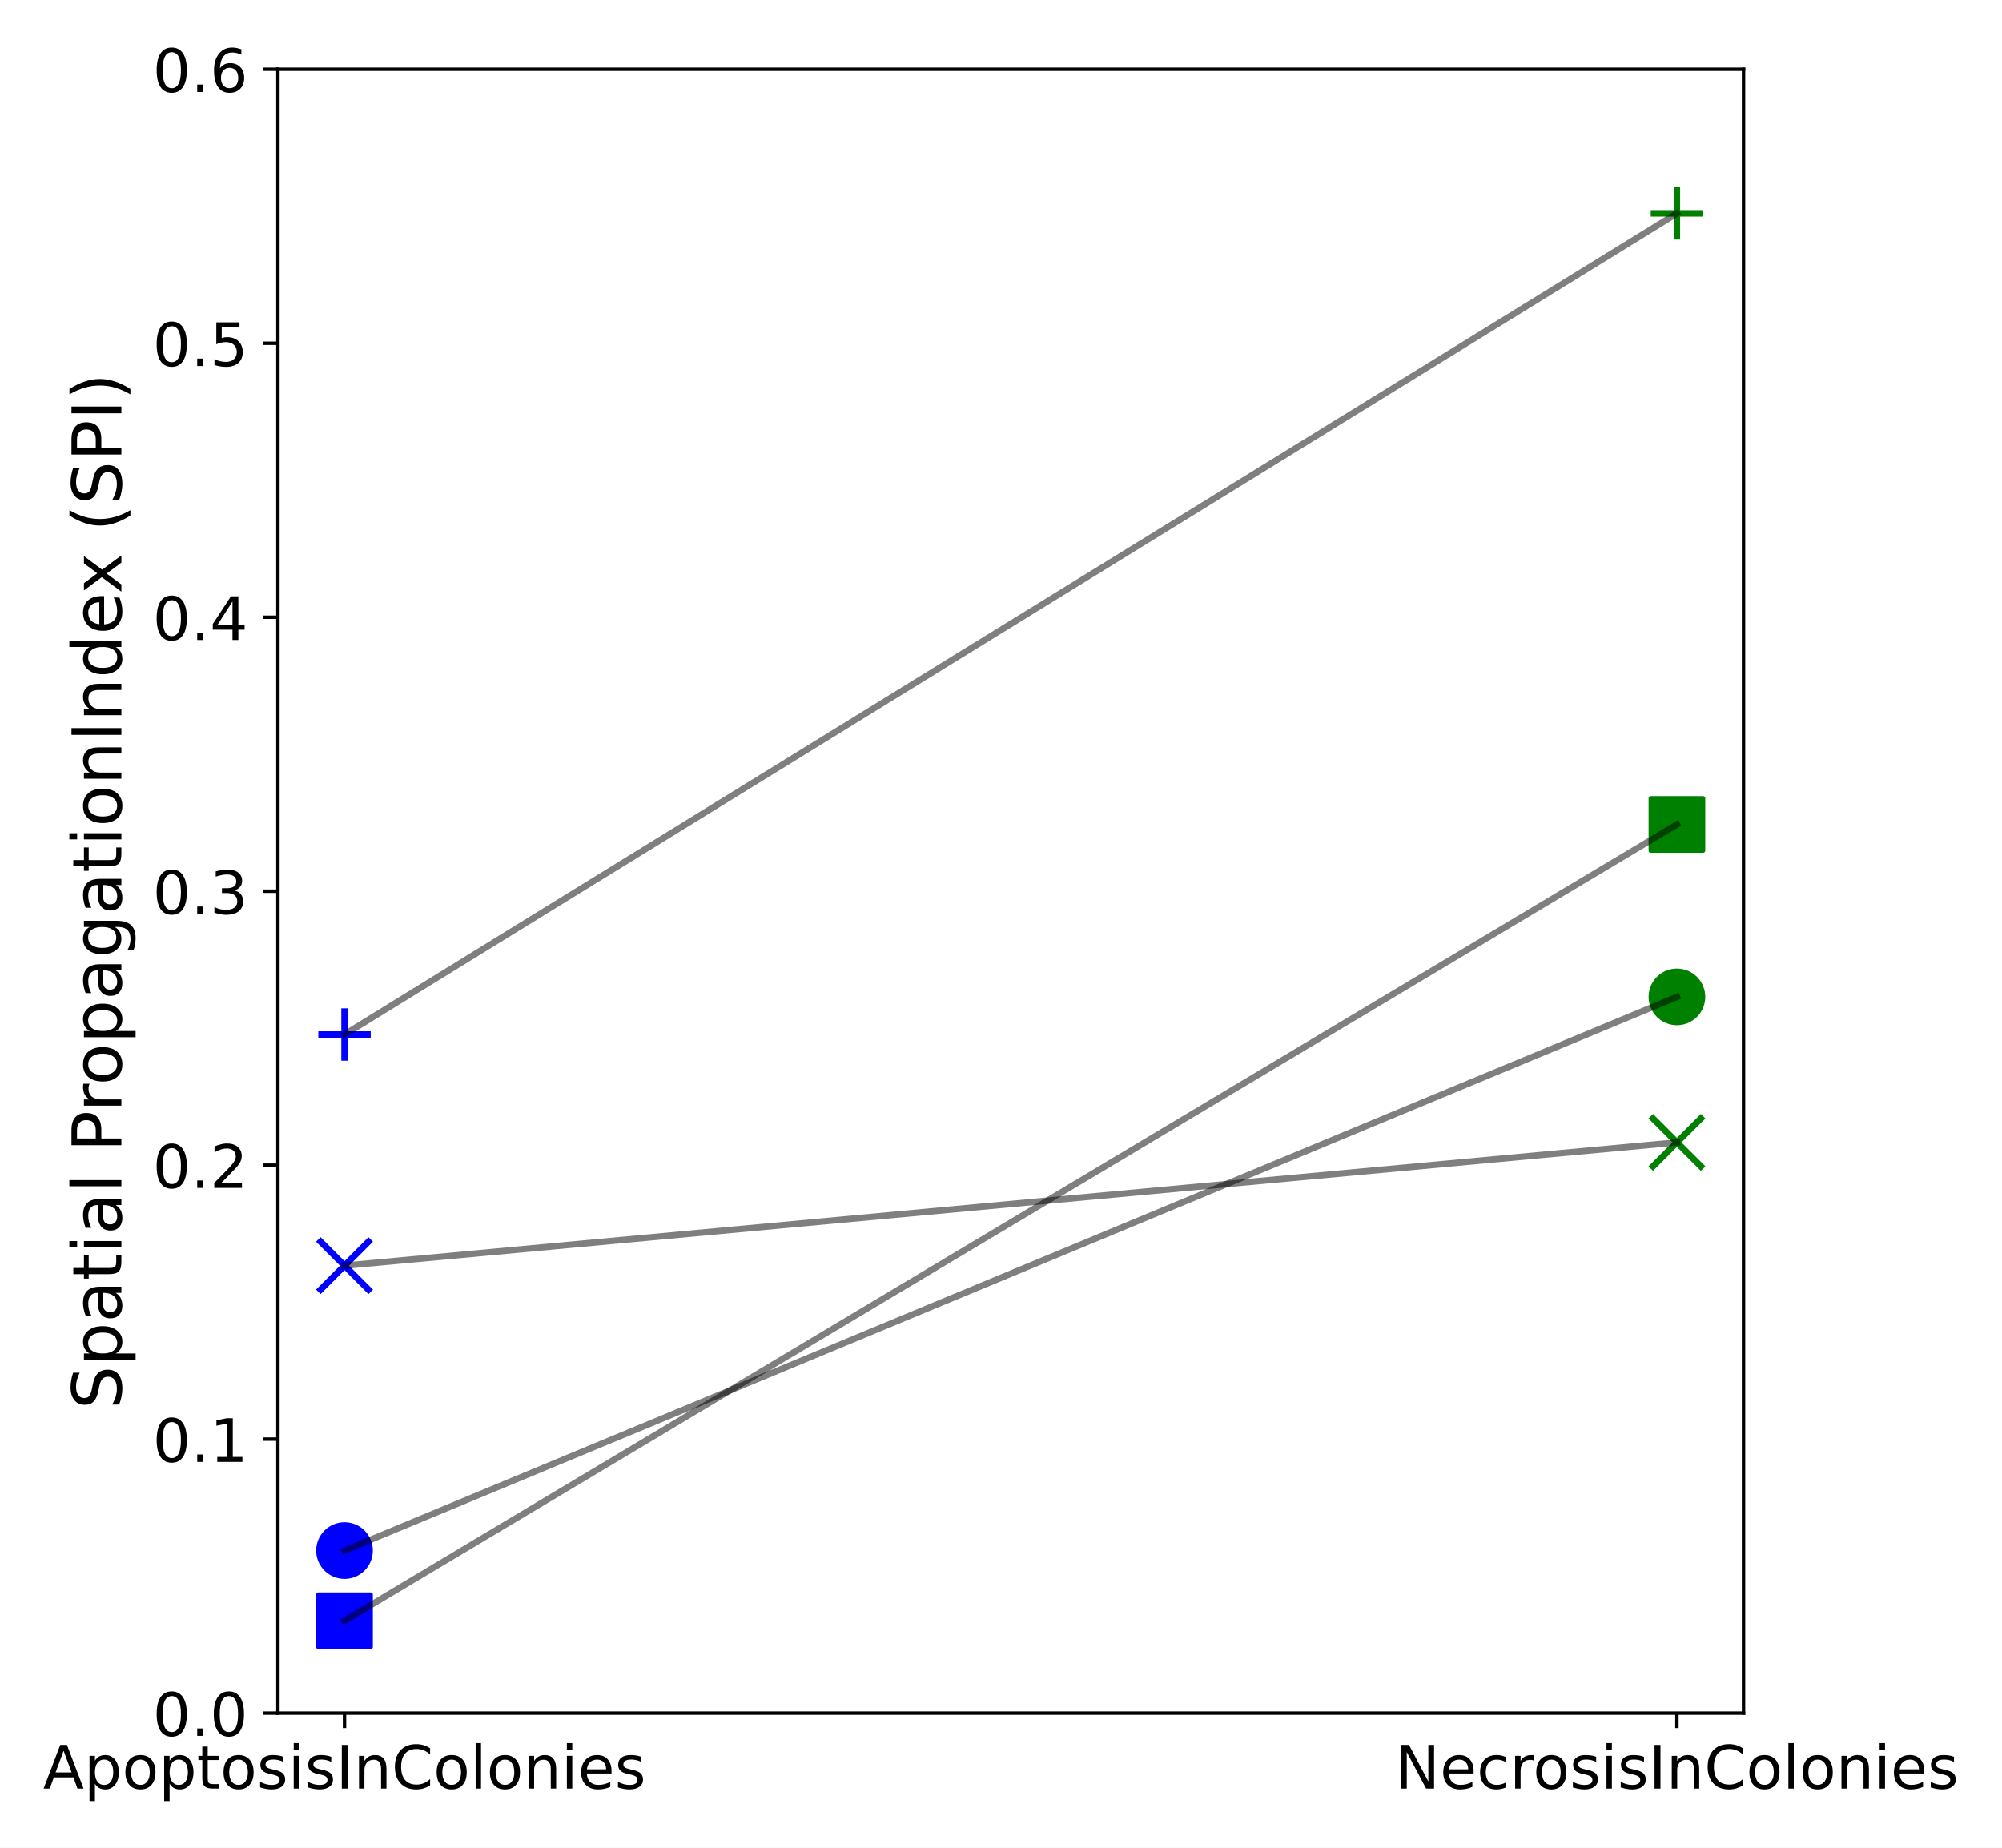
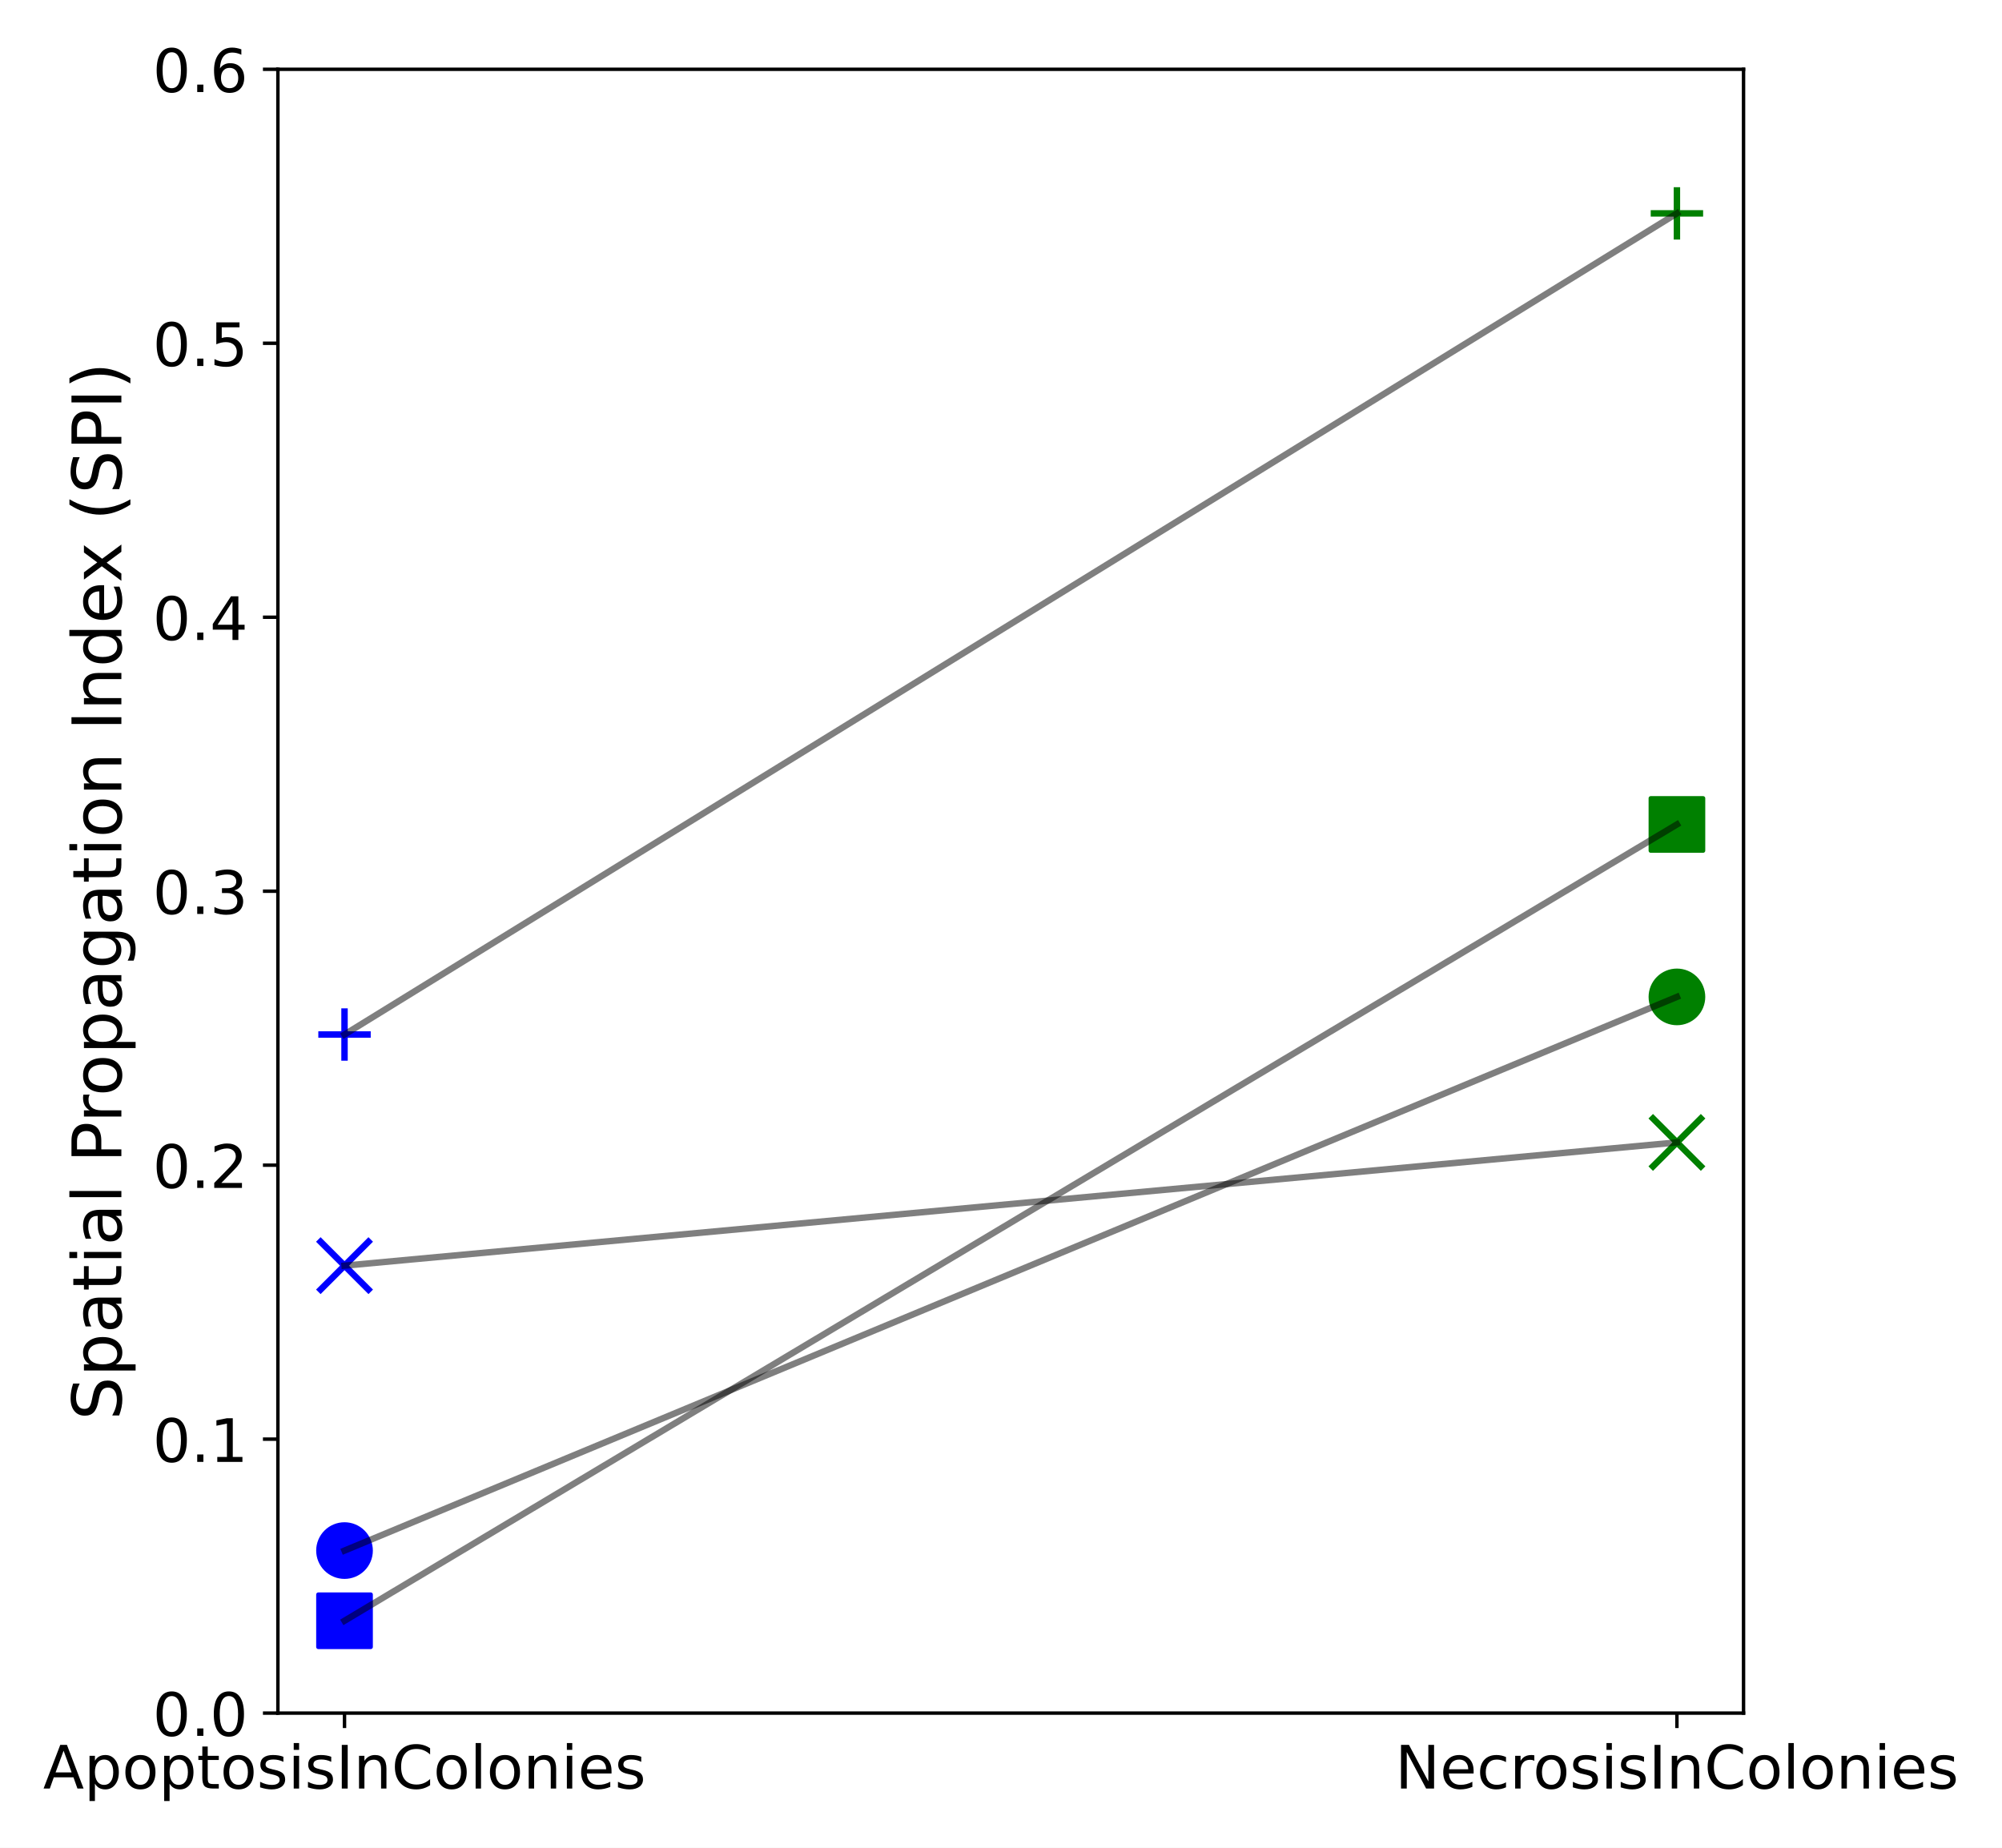
<svg xmlns="http://www.w3.org/2000/svg" xmlns:xlink="http://www.w3.org/1999/xlink" width="468pt" height="432pt" viewBox="0 0 468 432" version="1.1">
  <defs>
    <style type="text/css">*{stroke-linejoin: round; stroke-linecap: butt}</style>
  </defs>
  <g id="figure_1">
    <g id="patch_1">
      <path d="M 0 432  L 468 432  L 468 0  L 0 0  z " style="fill: #ffffff" />
    </g>
    <g id="axes_1">
      <g id="patch_2">
        <path d="M 64.964 400.52  L 407.581 400.52  L 407.581 16.2  L 64.964 16.2  z " style="fill: #ffffff" />
      </g>
      <g id="PathCollection_1">
        <defs>
-           <path id="m51159f7bf9" d="M 0 6.124  C 1.624 6.124 3.182 5.478 4.33 4.33  C 5.478 3.182 6.124 1.624 6.124 0  C 6.124 -1.624 5.478 -3.182 4.33 -4.33  C 3.182 -5.478 1.624 -6.124 0 -6.124  C -1.624 -6.124 -3.182 -5.478 -4.33 -4.33  C -5.478 -3.182 -6.124 -1.624 -6.124 0  C -6.124 1.624 -5.478 3.182 -4.33 4.33  C -3.182 5.478 -1.624 6.124 0 6.124  z " style="stroke: #0000ff" />
-         </defs>
-         <g clip-path="url(#p9b6742c6d2)">
-           <use xlink:href="#m51159f7bf9" x="80.537" y="362.521" style="fill: #0000ff; stroke: #0000ff" />
+           <path id="m2f42dd2f77" d="M 0 6.124  C 1.624 6.124 3.182 5.478 4.33 4.33  C 5.478 3.182 6.124 1.624 6.124 0  C 6.124 -1.624 5.478 -3.182 4.33 -4.33  C 3.182 -5.478 1.624 -6.124 0 -6.124  C -1.624 -6.124 -3.182 -5.478 -4.33 -4.33  C -5.478 -3.182 -6.124 -1.624 -6.124 0  C -6.124 1.624 -5.478 3.182 -4.33 4.33  C -3.182 5.478 -1.624 6.124 0 6.124  z " style="stroke: #0000ff" />
+         </defs>
+         <g clip-path="url(#p48a37d7180)">
+           <use xlink:href="#m2f42dd2f77" x="80.537" y="362.521" style="fill: #0000ff; stroke: #0000ff" />
        </g>
      </g>
      <g id="PathCollection_2">
        <defs>
-           <path id="mb99fade734" d="M 0 6.124  C 1.624 6.124 3.182 5.478 4.33 4.33  C 5.478 3.182 6.124 1.624 6.124 0  C 6.124 -1.624 5.478 -3.182 4.33 -4.33  C 3.182 -5.478 1.624 -6.124 0 -6.124  C -1.624 -6.124 -3.182 -5.478 -4.33 -4.33  C -5.478 -3.182 -6.124 -1.624 -6.124 0  C -6.124 1.624 -5.478 3.182 -4.33 4.33  C -3.182 5.478 -1.624 6.124 0 6.124  z " style="stroke: #008000" />
-         </defs>
-         <g clip-path="url(#p9b6742c6d2)">
-           <use xlink:href="#mb99fade734" x="392.008" y="233.073" style="fill: #008000; stroke: #008000" />
+           <path id="ma20ce1b43d" d="M 0 6.124  C 1.624 6.124 3.182 5.478 4.33 4.33  C 5.478 3.182 6.124 1.624 6.124 0  C 6.124 -1.624 5.478 -3.182 4.33 -4.33  C 3.182 -5.478 1.624 -6.124 0 -6.124  C -1.624 -6.124 -3.182 -5.478 -4.33 -4.33  C -5.478 -3.182 -6.124 -1.624 -6.124 0  C -6.124 1.624 -5.478 3.182 -4.33 4.33  C -3.182 5.478 -1.624 6.124 0 6.124  z " style="stroke: #008000" />
+         </defs>
+         <g clip-path="url(#p48a37d7180)">
+           <use xlink:href="#ma20ce1b43d" x="392.008" y="233.073" style="fill: #008000; stroke: #008000" />
        </g>
      </g>
      <g id="PathCollection_3">
        <defs>
-           <path id="ma9171604d0" d="M -6.124 6.124  L 6.124 -6.124  M -6.124 -6.124  L 6.124 6.124  " style="stroke: #0000ff; stroke-width: 1.5" />
-         </defs>
-         <g clip-path="url(#p9b6742c6d2)">
-           <use xlink:href="#ma9171604d0" x="80.537" y="295.905" style="fill: #0000ff; stroke: #0000ff; stroke-width: 1.5" />
+           <path id="m0fe484a39f" d="M -6.124 6.124  L 6.124 -6.124  M -6.124 -6.124  L 6.124 6.124  " style="stroke: #0000ff; stroke-width: 1.5" />
+         </defs>
+         <g clip-path="url(#p48a37d7180)">
+           <use xlink:href="#m0fe484a39f" x="80.537" y="295.905" style="fill: #0000ff; stroke: #0000ff; stroke-width: 1.5" />
        </g>
      </g>
      <g id="PathCollection_4">
        <defs>
-           <path id="m4fa6e4f944" d="M -6.124 6.124  L 6.124 -6.124  M -6.124 -6.124  L 6.124 6.124  " style="stroke: #008000; stroke-width: 1.5" />
-         </defs>
-         <g clip-path="url(#p9b6742c6d2)">
-           <use xlink:href="#m4fa6e4f944" x="392.008" y="267.093" style="fill: #008000; stroke: #008000; stroke-width: 1.5" />
+           <path id="m9619630d34" d="M -6.124 6.124  L 6.124 -6.124  M -6.124 -6.124  L 6.124 6.124  " style="stroke: #008000; stroke-width: 1.5" />
+         </defs>
+         <g clip-path="url(#p48a37d7180)">
+           <use xlink:href="#m9619630d34" x="392.008" y="267.093" style="fill: #008000; stroke: #008000; stroke-width: 1.5" />
        </g>
      </g>
      <g id="PathCollection_5">
        <defs>
-           <path id="m8a808469cd" d="M -6.124 6.124  L 6.124 6.124  L 6.124 -6.124  L -6.124 -6.124  z " style="stroke: #0000ff" />
-         </defs>
-         <g clip-path="url(#p9b6742c6d2)">
-           <use xlink:href="#m8a808469cd" x="80.537" y="378.929" style="fill: #0000ff; stroke: #0000ff" />
+           <path id="ma2bd45144d" d="M -6.124 6.124  L 6.124 6.124  L 6.124 -6.124  L -6.124 -6.124  z " style="stroke: #0000ff" />
+         </defs>
+         <g clip-path="url(#p48a37d7180)">
+           <use xlink:href="#ma2bd45144d" x="80.537" y="378.929" style="fill: #0000ff; stroke: #0000ff" />
        </g>
      </g>
      <g id="PathCollection_6">
        <defs>
-           <path id="m5dc6187de5" d="M -6.124 6.124  L 6.124 6.124  L 6.124 -6.124  L -6.124 -6.124  z " style="stroke: #008000" />
-         </defs>
-         <g clip-path="url(#p9b6742c6d2)">
-           <use xlink:href="#m5dc6187de5" x="392.008" y="192.756" style="fill: #008000; stroke: #008000" />
+           <path id="m6baa734a4d" d="M -6.124 6.124  L 6.124 6.124  L 6.124 -6.124  L -6.124 -6.124  z " style="stroke: #008000" />
+         </defs>
+         <g clip-path="url(#p48a37d7180)">
+           <use xlink:href="#m6baa734a4d" x="392.008" y="192.756" style="fill: #008000; stroke: #008000" />
        </g>
      </g>
      <g id="PathCollection_7">
        <defs>
-           <path id="mfba09be9c9" d="M -6.124 0  L 6.124 0  M 0 6.124  L 0 -6.124  " style="stroke: #0000ff; stroke-width: 1.5" />
-         </defs>
-         <g clip-path="url(#p9b6742c6d2)">
-           <use xlink:href="#mfba09be9c9" x="80.537" y="241.868" style="fill: #0000ff; stroke: #0000ff; stroke-width: 1.5" />
+           <path id="m74e29a7671" d="M -6.124 0  L 6.124 0  M 0 6.124  L 0 -6.124  " style="stroke: #0000ff; stroke-width: 1.5" />
+         </defs>
+         <g clip-path="url(#p48a37d7180)">
+           <use xlink:href="#m74e29a7671" x="80.537" y="241.868" style="fill: #0000ff; stroke: #0000ff; stroke-width: 1.5" />
        </g>
      </g>
      <g id="PathCollection_8">
        <defs>
-           <path id="med82dd7569" d="M -6.124 0  L 6.124 0  M 0 6.124  L 0 -6.124  " style="stroke: #008000; stroke-width: 1.5" />
-         </defs>
-         <g clip-path="url(#p9b6742c6d2)">
-           <use xlink:href="#med82dd7569" x="392.008" y="49.887" style="fill: #008000; stroke: #008000; stroke-width: 1.5" />
+           <path id="m1e30c267c2" d="M -6.124 0  L 6.124 0  M 0 6.124  L 0 -6.124  " style="stroke: #008000; stroke-width: 1.5" />
+         </defs>
+         <g clip-path="url(#p48a37d7180)">
+           <use xlink:href="#m1e30c267c2" x="392.008" y="49.887" style="fill: #008000; stroke: #008000; stroke-width: 1.5" />
        </g>
      </g>
      <g id="matplotlib.axis_1">
        <g id="xtick_1">
          <g id="line2d_1">
            <defs>
-               <path id="m5c08b48cce" d="M 0 0  L 0 3.5  " style="stroke: #000000; stroke-width: 0.8" />
+               <path id="mf7aaf25f43" d="M 0 0  L 0 3.5  " style="stroke: #000000; stroke-width: 0.8" />
            </defs>
            <g>
-               <use xlink:href="#m5c08b48cce" x="80.537" y="400.52" style="stroke: #000000; stroke-width: 0.8" />
+               <use xlink:href="#mf7aaf25f43" x="80.537" y="400.52" style="stroke: #000000; stroke-width: 0.8" />
            </g>
          </g>
          <g id="text_1">
            <g transform="translate(10.07779 418.1578) scale(0.14 -0.14)">
              <defs>
                <path id="DejaVuSans-41" d="M 2188 4044  L 1331 1722  L 3047 1722  L 2188 4044  z M 1831 4666  L 2547 4666  L 4325 0  L 3669 0  L 3244 1197  L 1141 1197  L 716 0  L 50 0  L 1831 4666  z " transform="scale(0.015625)" />
                <path id="DejaVuSans-70" d="M 1159 525  L 1159 -1331  L 581 -1331  L 581 3500  L 1159 3500  L 1159 2969  Q 1341 3281 1617 3432  Q 1894 3584 2278 3584  Q 2916 3584 3314 3078  Q 3713 2572 3713 1747  Q 3713 922 3314 415  Q 2916 -91 2278 -91  Q 1894 -91 1617 61  Q 1341 213 1159 525  z M 3116 1747  Q 3116 2381 2855 2742  Q 2594 3103 2138 3103  Q 1681 3103 1420 2742  Q 1159 2381 1159 1747  Q 1159 1113 1420 752  Q 1681 391 2138 391  Q 2594 391 2855 752  Q 3116 1113 3116 1747  z " transform="scale(0.015625)" />
                <path id="DejaVuSans-6f" d="M 1959 3097  Q 1497 3097 1228 2736  Q 959 2375 959 1747  Q 959 1119 1226 758  Q 1494 397 1959 397  Q 2419 397 2687 759  Q 2956 1122 2956 1747  Q 2956 2369 2687 2733  Q 2419 3097 1959 3097  z M 1959 3584  Q 2709 3584 3137 3096  Q 3566 2609 3566 1747  Q 3566 888 3137 398  Q 2709 -91 1959 -91  Q 1206 -91 779 398  Q 353 888 353 1747  Q 353 2609 779 3096  Q 1206 3584 1959 3584  z " transform="scale(0.015625)" />
                <path id="DejaVuSans-74" d="M 1172 4494  L 1172 3500  L 2356 3500  L 2356 3053  L 1172 3053  L 1172 1153  Q 1172 725 1289 603  Q 1406 481 1766 481  L 2356 481  L 2356 0  L 1766 0  Q 1100 0 847 248  Q 594 497 594 1153  L 594 3053  L 172 3053  L 172 3500  L 594 3500  L 594 4494  L 1172 4494  z " transform="scale(0.015625)" />
                <path id="DejaVuSans-73" d="M 2834 3397  L 2834 2853  Q 2591 2978 2328 3040  Q 2066 3103 1784 3103  Q 1356 3103 1142 2972  Q 928 2841 928 2578  Q 928 2378 1081 2264  Q 1234 2150 1697 2047  L 1894 2003  Q 2506 1872 2764 1633  Q 3022 1394 3022 966  Q 3022 478 2636 193  Q 2250 -91 1575 -91  Q 1294 -91 989 -36  Q 684 19 347 128  L 347 722  Q 666 556 975 473  Q 1284 391 1588 391  Q 1994 391 2212 530  Q 2431 669 2431 922  Q 2431 1156 2273 1281  Q 2116 1406 1581 1522  L 1381 1569  Q 847 1681 609 1914  Q 372 2147 372 2553  Q 372 3047 722 3315  Q 1072 3584 1716 3584  Q 2034 3584 2315 3537  Q 2597 3491 2834 3397  z " transform="scale(0.015625)" />
                <path id="DejaVuSans-69" d="M 603 3500  L 1178 3500  L 1178 0  L 603 0  L 603 3500  z M 603 4863  L 1178 4863  L 1178 4134  L 603 4134  L 603 4863  z " transform="scale(0.015625)" />
                <path id="DejaVuSans-49" d="M 628 4666  L 1259 4666  L 1259 0  L 628 0  L 628 4666  z " transform="scale(0.015625)" />
                <path id="DejaVuSans-6e" d="M 3513 2113  L 3513 0  L 2938 0  L 2938 2094  Q 2938 2591 2744 2837  Q 2550 3084 2163 3084  Q 1697 3084 1428 2787  Q 1159 2491 1159 1978  L 1159 0  L 581 0  L 581 3500  L 1159 3500  L 1159 2956  Q 1366 3272 1645 3428  Q 1925 3584 2291 3584  Q 2894 3584 3203 3211  Q 3513 2838 3513 2113  z " transform="scale(0.015625)" />
                <path id="DejaVuSans-43" d="M 4122 4306  L 4122 3641  Q 3803 3938 3442 4084  Q 3081 4231 2675 4231  Q 1875 4231 1450 3742  Q 1025 3253 1025 2328  Q 1025 1406 1450 917  Q 1875 428 2675 428  Q 3081 428 3442 575  Q 3803 722 4122 1019  L 4122 359  Q 3791 134 3420 21  Q 3050 -91 2638 -91  Q 1578 -91 968 557  Q 359 1206 359 2328  Q 359 3453 968 4101  Q 1578 4750 2638 4750  Q 3056 4750 3426 4639  Q 3797 4528 4122 4306  z " transform="scale(0.015625)" />
                <path id="DejaVuSans-6c" d="M 603 4863  L 1178 4863  L 1178 0  L 603 0  L 603 4863  z " transform="scale(0.015625)" />
                <path id="DejaVuSans-65" d="M 3597 1894  L 3597 1613  L 953 1613  Q 991 1019 1311 708  Q 1631 397 2203 397  Q 2534 397 2845 478  Q 3156 559 3463 722  L 3463 178  Q 3153 47 2828 -22  Q 2503 -91 2169 -91  Q 1331 -91 842 396  Q 353 884 353 1716  Q 353 2575 817 3079  Q 1281 3584 2069 3584  Q 2775 3584 3186 3129  Q 3597 2675 3597 1894  z M 3022 2063  Q 3016 2534 2758 2815  Q 2500 3097 2075 3097  Q 1594 3097 1305 2825  Q 1016 2553 972 2059  L 3022 2063  z " transform="scale(0.015625)" />
              </defs>
              <use xlink:href="#DejaVuSans-41" />
              <use xlink:href="#DejaVuSans-70" transform="translate(68.4082 0)" />
              <use xlink:href="#DejaVuSans-6f" transform="translate(131.8848 0)" />
              <use xlink:href="#DejaVuSans-70" transform="translate(193.0664 0)" />
              <use xlink:href="#DejaVuSans-74" transform="translate(256.543 0)" />
              <use xlink:href="#DejaVuSans-6f" transform="translate(295.752 0)" />
              <use xlink:href="#DejaVuSans-73" transform="translate(356.9336 0)" />
              <use xlink:href="#DejaVuSans-69" transform="translate(409.0332 0)" />
              <use xlink:href="#DejaVuSans-73" transform="translate(436.8164 0)" />
              <use xlink:href="#DejaVuSans-49" transform="translate(488.916 0)" />
              <use xlink:href="#DejaVuSans-6e" transform="translate(518.4082 0)" />
              <use xlink:href="#DejaVuSans-43" transform="translate(581.7871 0)" />
              <use xlink:href="#DejaVuSans-6f" transform="translate(651.6113 0)" />
              <use xlink:href="#DejaVuSans-6c" transform="translate(712.793 0)" />
              <use xlink:href="#DejaVuSans-6f" transform="translate(740.5762 0)" />
              <use xlink:href="#DejaVuSans-6e" transform="translate(801.7578 0)" />
              <use xlink:href="#DejaVuSans-69" transform="translate(865.1367 0)" />
              <use xlink:href="#DejaVuSans-65" transform="translate(892.9199 0)" />
              <use xlink:href="#DejaVuSans-73" transform="translate(954.4434 0)" />
            </g>
          </g>
        </g>
        <g id="xtick_2">
          <g id="line2d_2">
            <g>
-               <use xlink:href="#m5c08b48cce" x="392.008" y="400.52" style="stroke: #000000; stroke-width: 0.8" />
+               <use xlink:href="#mf7aaf25f43" x="392.008" y="400.52" style="stroke: #000000; stroke-width: 0.8" />
            </g>
          </g>
          <g id="text_2">
            <g transform="translate(326.1389 418.1578) scale(0.14 -0.14)">
              <defs>
                <path id="DejaVuSans-4e" d="M 628 4666  L 1478 4666  L 3547 763  L 3547 4666  L 4159 4666  L 4159 0  L 3309 0  L 1241 3903  L 1241 0  L 628 0  L 628 4666  z " transform="scale(0.015625)" />
                <path id="DejaVuSans-63" d="M 3122 3366  L 3122 2828  Q 2878 2963 2633 3030  Q 2388 3097 2138 3097  Q 1578 3097 1268 2742  Q 959 2388 959 1747  Q 959 1106 1268 751  Q 1578 397 2138 397  Q 2388 397 2633 464  Q 2878 531 3122 666  L 3122 134  Q 2881 22 2623 -34  Q 2366 -91 2075 -91  Q 1284 -91 818 406  Q 353 903 353 1747  Q 353 2603 823 3093  Q 1294 3584 2113 3584  Q 2378 3584 2631 3529  Q 2884 3475 3122 3366  z " transform="scale(0.015625)" />
                <path id="DejaVuSans-72" d="M 2631 2963  Q 2534 3019 2420 3045  Q 2306 3072 2169 3072  Q 1681 3072 1420 2755  Q 1159 2438 1159 1844  L 1159 0  L 581 0  L 581 3500  L 1159 3500  L 1159 2956  Q 1341 3275 1631 3429  Q 1922 3584 2338 3584  Q 2397 3584 2469 3576  Q 2541 3569 2628 3553  L 2631 2963  z " transform="scale(0.015625)" />
              </defs>
              <use xlink:href="#DejaVuSans-4e" />
              <use xlink:href="#DejaVuSans-65" transform="translate(74.80469 0)" />
              <use xlink:href="#DejaVuSans-63" transform="translate(136.3281 0)" />
              <use xlink:href="#DejaVuSans-72" transform="translate(191.3086 0)" />
              <use xlink:href="#DejaVuSans-6f" transform="translate(230.1719 0)" />
              <use xlink:href="#DejaVuSans-73" transform="translate(291.3535 0)" />
              <use xlink:href="#DejaVuSans-69" transform="translate(343.4531 0)" />
              <use xlink:href="#DejaVuSans-73" transform="translate(371.2363 0)" />
              <use xlink:href="#DejaVuSans-49" transform="translate(423.3359 0)" />
              <use xlink:href="#DejaVuSans-6e" transform="translate(452.8281 0)" />
              <use xlink:href="#DejaVuSans-43" transform="translate(516.207 0)" />
              <use xlink:href="#DejaVuSans-6f" transform="translate(586.0312 0)" />
              <use xlink:href="#DejaVuSans-6c" transform="translate(647.2129 0)" />
              <use xlink:href="#DejaVuSans-6f" transform="translate(674.9961 0)" />
              <use xlink:href="#DejaVuSans-6e" transform="translate(736.1777 0)" />
              <use xlink:href="#DejaVuSans-69" transform="translate(799.5566 0)" />
              <use xlink:href="#DejaVuSans-65" transform="translate(827.3398 0)" />
              <use xlink:href="#DejaVuSans-73" transform="translate(888.8633 0)" />
            </g>
          </g>
        </g>
      </g>
      <g id="matplotlib.axis_2">
        <g id="ytick_1">
          <g id="line2d_3">
            <defs>
-               <path id="me0ac99c164" d="M 0 0  L -3.5 0  " style="stroke: #000000; stroke-width: 0.8" />
+               <path id="m4f1876ad7a" d="M 0 0  L -3.5 0  " style="stroke: #000000; stroke-width: 0.8" />
            </defs>
            <g>
-               <use xlink:href="#me0ac99c164" x="64.964" y="400.52" style="stroke: #000000; stroke-width: 0.8" />
+               <use xlink:href="#m4f1876ad7a" x="64.964" y="400.52" style="stroke: #000000; stroke-width: 0.8" />
            </g>
          </g>
          <g id="text_3">
            <g transform="translate(35.69926 405.8389) scale(0.14 -0.14)">
              <defs>
                <path id="DejaVuSans-30" d="M 2034 4250  Q 1547 4250 1301 3770  Q 1056 3291 1056 2328  Q 1056 1369 1301 889  Q 1547 409 2034 409  Q 2525 409 2770 889  Q 3016 1369 3016 2328  Q 3016 3291 2770 3770  Q 2525 4250 2034 4250  z M 2034 4750  Q 2819 4750 3233 4129  Q 3647 3509 3647 2328  Q 3647 1150 3233 529  Q 2819 -91 2034 -91  Q 1250 -91 836 529  Q 422 1150 422 2328  Q 422 3509 836 4129  Q 1250 4750 2034 4750  z " transform="scale(0.015625)" />
                <path id="DejaVuSans-2e" d="M 684 794  L 1344 794  L 1344 0  L 684 0  L 684 794  z " transform="scale(0.015625)" />
              </defs>
              <use xlink:href="#DejaVuSans-30" />
              <use xlink:href="#DejaVuSans-2e" transform="translate(63.62305 0)" />
              <use xlink:href="#DejaVuSans-30" transform="translate(95.41016 0)" />
            </g>
          </g>
        </g>
        <g id="ytick_2">
          <g id="line2d_4">
            <g>
-               <use xlink:href="#me0ac99c164" x="64.964" y="336.467" style="stroke: #000000; stroke-width: 0.8" />
+               <use xlink:href="#m4f1876ad7a" x="64.964" y="336.467" style="stroke: #000000; stroke-width: 0.8" />
            </g>
          </g>
          <g id="text_4">
            <g transform="translate(35.69926 341.7856) scale(0.14 -0.14)">
              <defs>
                <path id="DejaVuSans-31" d="M 794 531  L 1825 531  L 1825 4091  L 703 3866  L 703 4441  L 1819 4666  L 2450 4666  L 2450 531  L 3481 531  L 3481 0  L 794 0  L 794 531  z " transform="scale(0.015625)" />
              </defs>
              <use xlink:href="#DejaVuSans-30" />
              <use xlink:href="#DejaVuSans-2e" transform="translate(63.62305 0)" />
              <use xlink:href="#DejaVuSans-31" transform="translate(95.41016 0)" />
            </g>
          </g>
        </g>
        <g id="ytick_3">
          <g id="line2d_5">
            <g>
-               <use xlink:href="#me0ac99c164" x="64.964" y="272.413" style="stroke: #000000; stroke-width: 0.8" />
+               <use xlink:href="#m4f1876ad7a" x="64.964" y="272.413" style="stroke: #000000; stroke-width: 0.8" />
            </g>
          </g>
          <g id="text_5">
            <g transform="translate(35.69926 277.7322) scale(0.14 -0.14)">
              <defs>
                <path id="DejaVuSans-32" d="M 1228 531  L 3431 531  L 3431 0  L 469 0  L 469 531  Q 828 903 1448 1529  Q 2069 2156 2228 2338  Q 2531 2678 2651 2914  Q 2772 3150 2772 3378  Q 2772 3750 2511 3984  Q 2250 4219 1831 4219  Q 1534 4219 1204 4116  Q 875 4013 500 3803  L 500 4441  Q 881 4594 1212 4672  Q 1544 4750 1819 4750  Q 2544 4750 2975 4387  Q 3406 4025 3406 3419  Q 3406 3131 3298 2873  Q 3191 2616 2906 2266  Q 2828 2175 2409 1742  Q 1991 1309 1228 531  z " transform="scale(0.015625)" />
              </defs>
              <use xlink:href="#DejaVuSans-30" />
              <use xlink:href="#DejaVuSans-2e" transform="translate(63.62305 0)" />
              <use xlink:href="#DejaVuSans-32" transform="translate(95.41016 0)" />
            </g>
          </g>
        </g>
        <g id="ytick_4">
          <g id="line2d_6">
            <g>
-               <use xlink:href="#me0ac99c164" x="64.964" y="208.36" style="stroke: #000000; stroke-width: 0.8" />
+               <use xlink:href="#m4f1876ad7a" x="64.964" y="208.36" style="stroke: #000000; stroke-width: 0.8" />
            </g>
          </g>
          <g id="text_6">
            <g transform="translate(35.69926 213.6789) scale(0.14 -0.14)">
              <defs>
                <path id="DejaVuSans-33" d="M 2597 2516  Q 3050 2419 3304 2112  Q 3559 1806 3559 1356  Q 3559 666 3084 287  Q 2609 -91 1734 -91  Q 1441 -91 1130 -33  Q 819 25 488 141  L 488 750  Q 750 597 1062 519  Q 1375 441 1716 441  Q 2309 441 2620 675  Q 2931 909 2931 1356  Q 2931 1769 2642 2001  Q 2353 2234 1838 2234  L 1294 2234  L 1294 2753  L 1863 2753  Q 2328 2753 2575 2939  Q 2822 3125 2822 3475  Q 2822 3834 2567 4026  Q 2313 4219 1838 4219  Q 1578 4219 1281 4162  Q 984 4106 628 3988  L 628 4550  Q 988 4650 1302 4700  Q 1616 4750 1894 4750  Q 2613 4750 3031 4423  Q 3450 4097 3450 3541  Q 3450 3153 3228 2886  Q 3006 2619 2597 2516  z " transform="scale(0.015625)" />
              </defs>
              <use xlink:href="#DejaVuSans-30" />
              <use xlink:href="#DejaVuSans-2e" transform="translate(63.62305 0)" />
              <use xlink:href="#DejaVuSans-33" transform="translate(95.41016 0)" />
            </g>
          </g>
        </g>
        <g id="ytick_5">
          <g id="line2d_7">
            <g>
-               <use xlink:href="#me0ac99c164" x="64.964" y="144.307" style="stroke: #000000; stroke-width: 0.8" />
+               <use xlink:href="#m4f1876ad7a" x="64.964" y="144.307" style="stroke: #000000; stroke-width: 0.8" />
            </g>
          </g>
          <g id="text_7">
            <g transform="translate(35.69926 149.6256) scale(0.14 -0.14)">
              <defs>
                <path id="DejaVuSans-34" d="M 2419 4116  L 825 1625  L 2419 1625  L 2419 4116  z M 2253 4666  L 3047 4666  L 3047 1625  L 3713 1625  L 3713 1100  L 3047 1100  L 3047 0  L 2419 0  L 2419 1100  L 313 1100  L 313 1709  L 2253 4666  z " transform="scale(0.015625)" />
              </defs>
              <use xlink:href="#DejaVuSans-30" />
              <use xlink:href="#DejaVuSans-2e" transform="translate(63.62305 0)" />
              <use xlink:href="#DejaVuSans-34" transform="translate(95.41016 0)" />
            </g>
          </g>
        </g>
        <g id="ytick_6">
          <g id="line2d_8">
            <g>
-               <use xlink:href="#me0ac99c164" x="64.964" y="80.253" style="stroke: #000000; stroke-width: 0.8" />
+               <use xlink:href="#m4f1876ad7a" x="64.964" y="80.253" style="stroke: #000000; stroke-width: 0.8" />
            </g>
          </g>
          <g id="text_8">
            <g transform="translate(35.69926 85.57224) scale(0.14 -0.14)">
              <defs>
                <path id="DejaVuSans-35" d="M 691 4666  L 3169 4666  L 3169 4134  L 1269 4134  L 1269 2991  Q 1406 3038 1543 3061  Q 1681 3084 1819 3084  Q 2600 3084 3056 2656  Q 3513 2228 3513 1497  Q 3513 744 3044 326  Q 2575 -91 1722 -91  Q 1428 -91 1123 -41  Q 819 9 494 109  L 494 744  Q 775 591 1075 516  Q 1375 441 1709 441  Q 2250 441 2565 725  Q 2881 1009 2881 1497  Q 2881 1984 2565 2268  Q 2250 2553 1709 2553  Q 1456 2553 1204 2497  Q 953 2441 691 2322  L 691 4666  z " transform="scale(0.015625)" />
              </defs>
              <use xlink:href="#DejaVuSans-30" />
              <use xlink:href="#DejaVuSans-2e" transform="translate(63.62305 0)" />
              <use xlink:href="#DejaVuSans-35" transform="translate(95.41016 0)" />
            </g>
          </g>
        </g>
        <g id="ytick_7">
          <g id="line2d_9">
            <g>
-               <use xlink:href="#me0ac99c164" x="64.964" y="16.2" style="stroke: #000000; stroke-width: 0.8" />
+               <use xlink:href="#m4f1876ad7a" x="64.964" y="16.2" style="stroke: #000000; stroke-width: 0.8" />
            </g>
          </g>
          <g id="text_9">
            <g transform="translate(35.69926 21.51891) scale(0.14 -0.14)">
              <defs>
                <path id="DejaVuSans-36" d="M 2113 2584  Q 1688 2584 1439 2293  Q 1191 2003 1191 1497  Q 1191 994 1439 701  Q 1688 409 2113 409  Q 2538 409 2786 701  Q 3034 994 3034 1497  Q 3034 2003 2786 2293  Q 2538 2584 2113 2584  z M 3366 4563  L 3366 3988  Q 3128 4100 2886 4159  Q 2644 4219 2406 4219  Q 1781 4219 1451 3797  Q 1122 3375 1075 2522  Q 1259 2794 1537 2939  Q 1816 3084 2150 3084  Q 2853 3084 3261 2657  Q 3669 2231 3669 1497  Q 3669 778 3244 343  Q 2819 -91 2113 -91  Q 1303 -91 875 529  Q 447 1150 447 2328  Q 447 3434 972 4092  Q 1497 4750 2381 4750  Q 2619 4750 2861 4703  Q 3103 4656 3366 4563  z " transform="scale(0.015625)" />
              </defs>
              <use xlink:href="#DejaVuSans-30" />
              <use xlink:href="#DejaVuSans-2e" transform="translate(63.62305 0)" />
              <use xlink:href="#DejaVuSans-36" transform="translate(95.41016 0)" />
            </g>
          </g>
        </g>
        <g id="text_10">
-           <g transform="translate(28.37176 329.4937) rotate(-90) scale(0.16 -0.16)">
+           <g transform="translate(28.37176 332.0362) rotate(-90) scale(0.16 -0.16)">
            <defs>
              <path id="DejaVuSans-53" d="M 3425 4513  L 3425 3897  Q 3066 4069 2747 4153  Q 2428 4238 2131 4238  Q 1616 4238 1336 4038  Q 1056 3838 1056 3469  Q 1056 3159 1242 3001  Q 1428 2844 1947 2747  L 2328 2669  Q 3034 2534 3370 2195  Q 3706 1856 3706 1288  Q 3706 609 3251 259  Q 2797 -91 1919 -91  Q 1588 -91 1214 -16  Q 841 59 441 206  L 441 856  Q 825 641 1194 531  Q 1563 422 1919 422  Q 2459 422 2753 634  Q 3047 847 3047 1241  Q 3047 1584 2836 1778  Q 2625 1972 2144 2069  L 1759 2144  Q 1053 2284 737 2584  Q 422 2884 422 3419  Q 422 4038 858 4394  Q 1294 4750 2059 4750  Q 2388 4750 2728 4690  Q 3069 4631 3425 4513  z " transform="scale(0.015625)" />
              <path id="DejaVuSans-61" d="M 2194 1759  Q 1497 1759 1228 1600  Q 959 1441 959 1056  Q 959 750 1161 570  Q 1363 391 1709 391  Q 2188 391 2477 730  Q 2766 1069 2766 1631  L 2766 1759  L 2194 1759  z M 3341 1997  L 3341 0  L 2766 0  L 2766 531  Q 2569 213 2275 61  Q 1981 -91 1556 -91  Q 1019 -91 701 211  Q 384 513 384 1019  Q 384 1609 779 1909  Q 1175 2209 1959 2209  L 2766 2209  L 2766 2266  Q 2766 2663 2505 2880  Q 2244 3097 1772 3097  Q 1472 3097 1187 3025  Q 903 2953 641 2809  L 641 3341  Q 956 3463 1253 3523  Q 1550 3584 1831 3584  Q 2591 3584 2966 3190  Q 3341 2797 3341 1997  z " transform="scale(0.015625)" />
              <path id="DejaVuSans-20" transform="scale(0.015625)" />
              <path id="DejaVuSans-50" d="M 1259 4147  L 1259 2394  L 2053 2394  Q 2494 2394 2734 2622  Q 2975 2850 2975 3272  Q 2975 3691 2734 3919  Q 2494 4147 2053 4147  L 1259 4147  z M 628 4666  L 2053 4666  Q 2838 4666 3239 4311  Q 3641 3956 3641 3272  Q 3641 2581 3239 2228  Q 2838 1875 2053 1875  L 1259 1875  L 1259 0  L 628 0  L 628 4666  z " transform="scale(0.015625)" />
              <path id="DejaVuSans-67" d="M 2906 1791  Q 2906 2416 2648 2759  Q 2391 3103 1925 3103  Q 1463 3103 1205 2759  Q 947 2416 947 1791  Q 947 1169 1205 825  Q 1463 481 1925 481  Q 2391 481 2648 825  Q 2906 1169 2906 1791  z M 3481 434  Q 3481 -459 3084 -895  Q 2688 -1331 1869 -1331  Q 1566 -1331 1297 -1286  Q 1028 -1241 775 -1147  L 775 -588  Q 1028 -725 1275 -790  Q 1522 -856 1778 -856  Q 2344 -856 2625 -561  Q 2906 -266 2906 331  L 2906 616  Q 2728 306 2450 153  Q 2172 0 1784 0  Q 1141 0 747 490  Q 353 981 353 1791  Q 353 2603 747 3093  Q 1141 3584 1784 3584  Q 2172 3584 2450 3431  Q 2728 3278 2906 2969  L 2906 3500  L 3481 3500  L 3481 434  z " transform="scale(0.015625)" />
              <path id="DejaVuSans-64" d="M 2906 2969  L 2906 4863  L 3481 4863  L 3481 0  L 2906 0  L 2906 525  Q 2725 213 2448 61  Q 2172 -91 1784 -91  Q 1150 -91 751 415  Q 353 922 353 1747  Q 353 2572 751 3078  Q 1150 3584 1784 3584  Q 2172 3584 2448 3432  Q 2725 3281 2906 2969  z M 947 1747  Q 947 1113 1208 752  Q 1469 391 1925 391  Q 2381 391 2643 752  Q 2906 1113 2906 1747  Q 2906 2381 2643 2742  Q 2381 3103 1925 3103  Q 1469 3103 1208 2742  Q 947 2381 947 1747  z " transform="scale(0.015625)" />
              <path id="DejaVuSans-78" d="M 3513 3500  L 2247 1797  L 3578 0  L 2900 0  L 1881 1375  L 863 0  L 184 0  L 1544 1831  L 300 3500  L 978 3500  L 1906 2253  L 2834 3500  L 3513 3500  z " transform="scale(0.015625)" />
              <path id="DejaVuSans-28" d="M 1984 4856  Q 1566 4138 1362 3434  Q 1159 2731 1159 2009  Q 1159 1288 1364 580  Q 1569 -128 1984 -844  L 1484 -844  Q 1016 -109 783 600  Q 550 1309 550 2009  Q 550 2706 781 3412  Q 1013 4119 1484 4856  L 1984 4856  z " transform="scale(0.015625)" />
              <path id="DejaVuSans-29" d="M 513 4856  L 1013 4856  Q 1481 4119 1714 3412  Q 1947 2706 1947 2009  Q 1947 1309 1714 600  Q 1481 -109 1013 -844  L 513 -844  Q 928 -128 1133 580  Q 1338 1288 1338 2009  Q 1338 2731 1133 3434  Q 928 4138 513 4856  z " transform="scale(0.015625)" />
            </defs>
            <use xlink:href="#DejaVuSans-53" />
            <use xlink:href="#DejaVuSans-70" transform="translate(63.47656 0)" />
            <use xlink:href="#DejaVuSans-61" transform="translate(126.9531 0)" />
            <use xlink:href="#DejaVuSans-74" transform="translate(188.2324 0)" />
            <use xlink:href="#DejaVuSans-69" transform="translate(227.4414 0)" />
            <use xlink:href="#DejaVuSans-61" transform="translate(255.2246 0)" />
            <use xlink:href="#DejaVuSans-6c" transform="translate(316.5039 0)" />
            <use xlink:href="#DejaVuSans-20" transform="translate(344.2871 0)" />
            <use xlink:href="#DejaVuSans-50" transform="translate(376.0742 0)" />
            <use xlink:href="#DejaVuSans-72" transform="translate(434.627 0)" />
            <use xlink:href="#DejaVuSans-6f" transform="translate(473.4902 0)" />
            <use xlink:href="#DejaVuSans-70" transform="translate(534.6719 0)" />
            <use xlink:href="#DejaVuSans-61" transform="translate(598.1484 0)" />
            <use xlink:href="#DejaVuSans-67" transform="translate(659.4277 0)" />
            <use xlink:href="#DejaVuSans-61" transform="translate(722.9043 0)" />
            <use xlink:href="#DejaVuSans-74" transform="translate(784.1836 0)" />
            <use xlink:href="#DejaVuSans-69" transform="translate(823.3926 0)" />
            <use xlink:href="#DejaVuSans-6f" transform="translate(851.1758 0)" />
            <use xlink:href="#DejaVuSans-6e" transform="translate(912.3574 0)" />
-             <use xlink:href="#DejaVuSans-49" transform="translate(975.7363 0)" />
-             <use xlink:href="#DejaVuSans-6e" transform="translate(1005.229 0)" />
-             <use xlink:href="#DejaVuSans-64" transform="translate(1068.607 0)" />
-             <use xlink:href="#DejaVuSans-65" transform="translate(1132.084 0)" />
-             <use xlink:href="#DejaVuSans-78" transform="translate(1191.857 0)" />
-             <use xlink:href="#DejaVuSans-20" transform="translate(1251.037 0)" />
-             <use xlink:href="#DejaVuSans-28" transform="translate(1282.824 0)" />
-             <use xlink:href="#DejaVuSans-53" transform="translate(1321.838 0)" />
-             <use xlink:href="#DejaVuSans-50" transform="translate(1385.314 0)" />
-             <use xlink:href="#DejaVuSans-49" transform="translate(1445.617 0)" />
-             <use xlink:href="#DejaVuSans-29" transform="translate(1475.109 0)" />
+             <use xlink:href="#DejaVuSans-20" transform="translate(975.7363 0)" />
+             <use xlink:href="#DejaVuSans-49" transform="translate(1007.523 0)" />
+             <use xlink:href="#DejaVuSans-6e" transform="translate(1037.016 0)" />
+             <use xlink:href="#DejaVuSans-64" transform="translate(1100.395 0)" />
+             <use xlink:href="#DejaVuSans-65" transform="translate(1163.871 0)" />
+             <use xlink:href="#DejaVuSans-78" transform="translate(1223.645 0)" />
+             <use xlink:href="#DejaVuSans-20" transform="translate(1282.824 0)" />
+             <use xlink:href="#DejaVuSans-28" transform="translate(1314.611 0)" />
+             <use xlink:href="#DejaVuSans-53" transform="translate(1353.625 0)" />
+             <use xlink:href="#DejaVuSans-50" transform="translate(1417.102 0)" />
+             <use xlink:href="#DejaVuSans-49" transform="translate(1477.404 0)" />
+             <use xlink:href="#DejaVuSans-29" transform="translate(1506.896 0)" />
          </g>
        </g>
      </g>
      <g id="line2d_10">
-         <path d="M 80.537 362.521  L 392.008 233.073  " clip-path="url(#p9b6742c6d2)" style="fill: none; stroke: #000000; stroke-opacity: 0.5; stroke-width: 1.5; stroke-linecap: square" />
+         <path d="M 80.537 362.521  L 392.008 233.073  " clip-path="url(#p48a37d7180)" style="fill: none; stroke: #000000; stroke-opacity: 0.5; stroke-width: 1.5; stroke-linecap: square" />
      </g>
      <g id="line2d_11">
-         <path d="M 80.537 295.905  L 392.008 267.093  " clip-path="url(#p9b6742c6d2)" style="fill: none; stroke: #000000; stroke-opacity: 0.5; stroke-width: 1.5; stroke-linecap: square" />
+         <path d="M 80.537 295.905  L 392.008 267.093  " clip-path="url(#p48a37d7180)" style="fill: none; stroke: #000000; stroke-opacity: 0.5; stroke-width: 1.5; stroke-linecap: square" />
      </g>
      <g id="line2d_12">
-         <path d="M 80.537 378.929  L 392.008 192.756  " clip-path="url(#p9b6742c6d2)" style="fill: none; stroke: #000000; stroke-opacity: 0.5; stroke-width: 1.5; stroke-linecap: square" />
+         <path d="M 80.537 378.929  L 392.008 192.756  " clip-path="url(#p48a37d7180)" style="fill: none; stroke: #000000; stroke-opacity: 0.5; stroke-width: 1.5; stroke-linecap: square" />
      </g>
      <g id="line2d_13">
-         <path d="M 80.537 241.868  L 392.008 49.887  " clip-path="url(#p9b6742c6d2)" style="fill: none; stroke: #000000; stroke-opacity: 0.5; stroke-width: 1.5; stroke-linecap: square" />
+         <path d="M 80.537 241.868  L 392.008 49.887  " clip-path="url(#p48a37d7180)" style="fill: none; stroke: #000000; stroke-opacity: 0.5; stroke-width: 1.5; stroke-linecap: square" />
      </g>
      <g id="patch_3">
        <path d="M 64.964 400.52  L 64.964 16.2  " style="fill: none; stroke: #000000; stroke-width: 0.8; stroke-linejoin: miter; stroke-linecap: square" />
      </g>
      <g id="patch_4">
        <path d="M 407.581 400.52  L 407.581 16.2  " style="fill: none; stroke: #000000; stroke-width: 0.8; stroke-linejoin: miter; stroke-linecap: square" />
      </g>
      <g id="patch_5">
        <path d="M 64.964 400.52  L 407.581 400.52  " style="fill: none; stroke: #000000; stroke-width: 0.8; stroke-linejoin: miter; stroke-linecap: square" />
      </g>
      <g id="patch_6">
        <path d="M 64.964 16.2  L 407.581 16.2  " style="fill: none; stroke: #000000; stroke-width: 0.8; stroke-linejoin: miter; stroke-linecap: square" />
      </g>
    </g>
  </g>
  <defs>
-     <clipPath id="p9b6742c6d2">
+     <clipPath id="p48a37d7180">
      <rect x="64.964" y="16.2" width="342.618" height="384.32" />
    </clipPath>
  </defs>
</svg>
